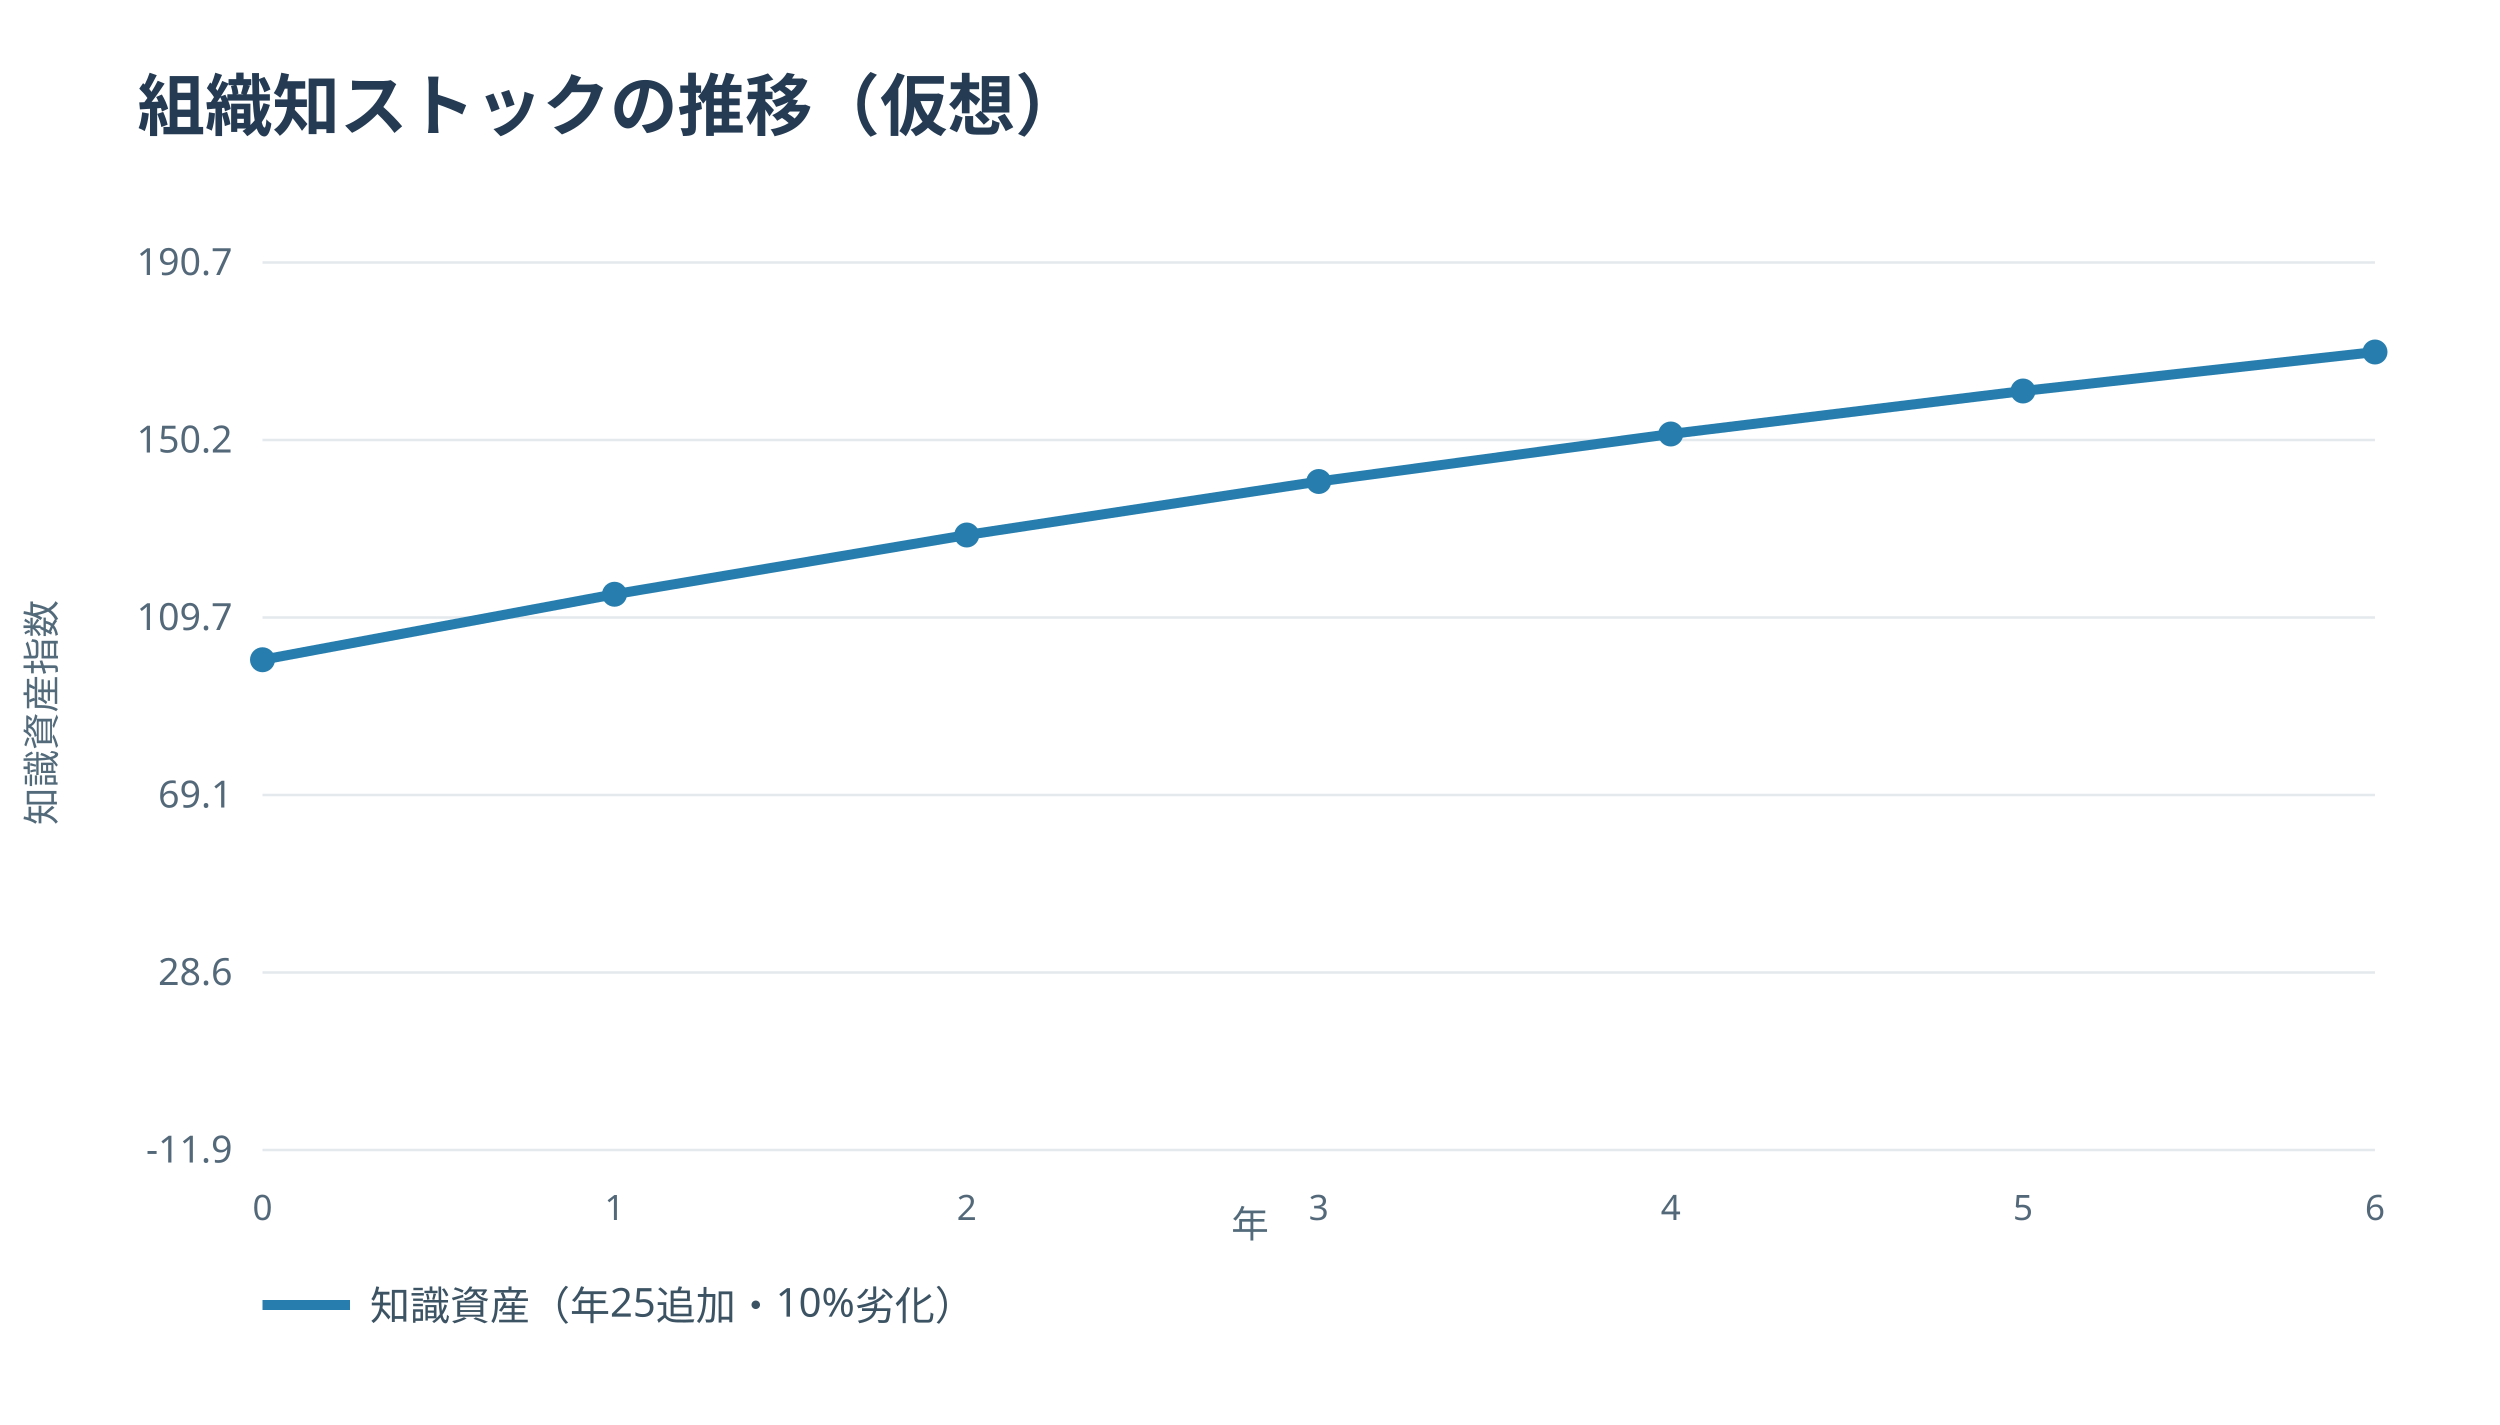
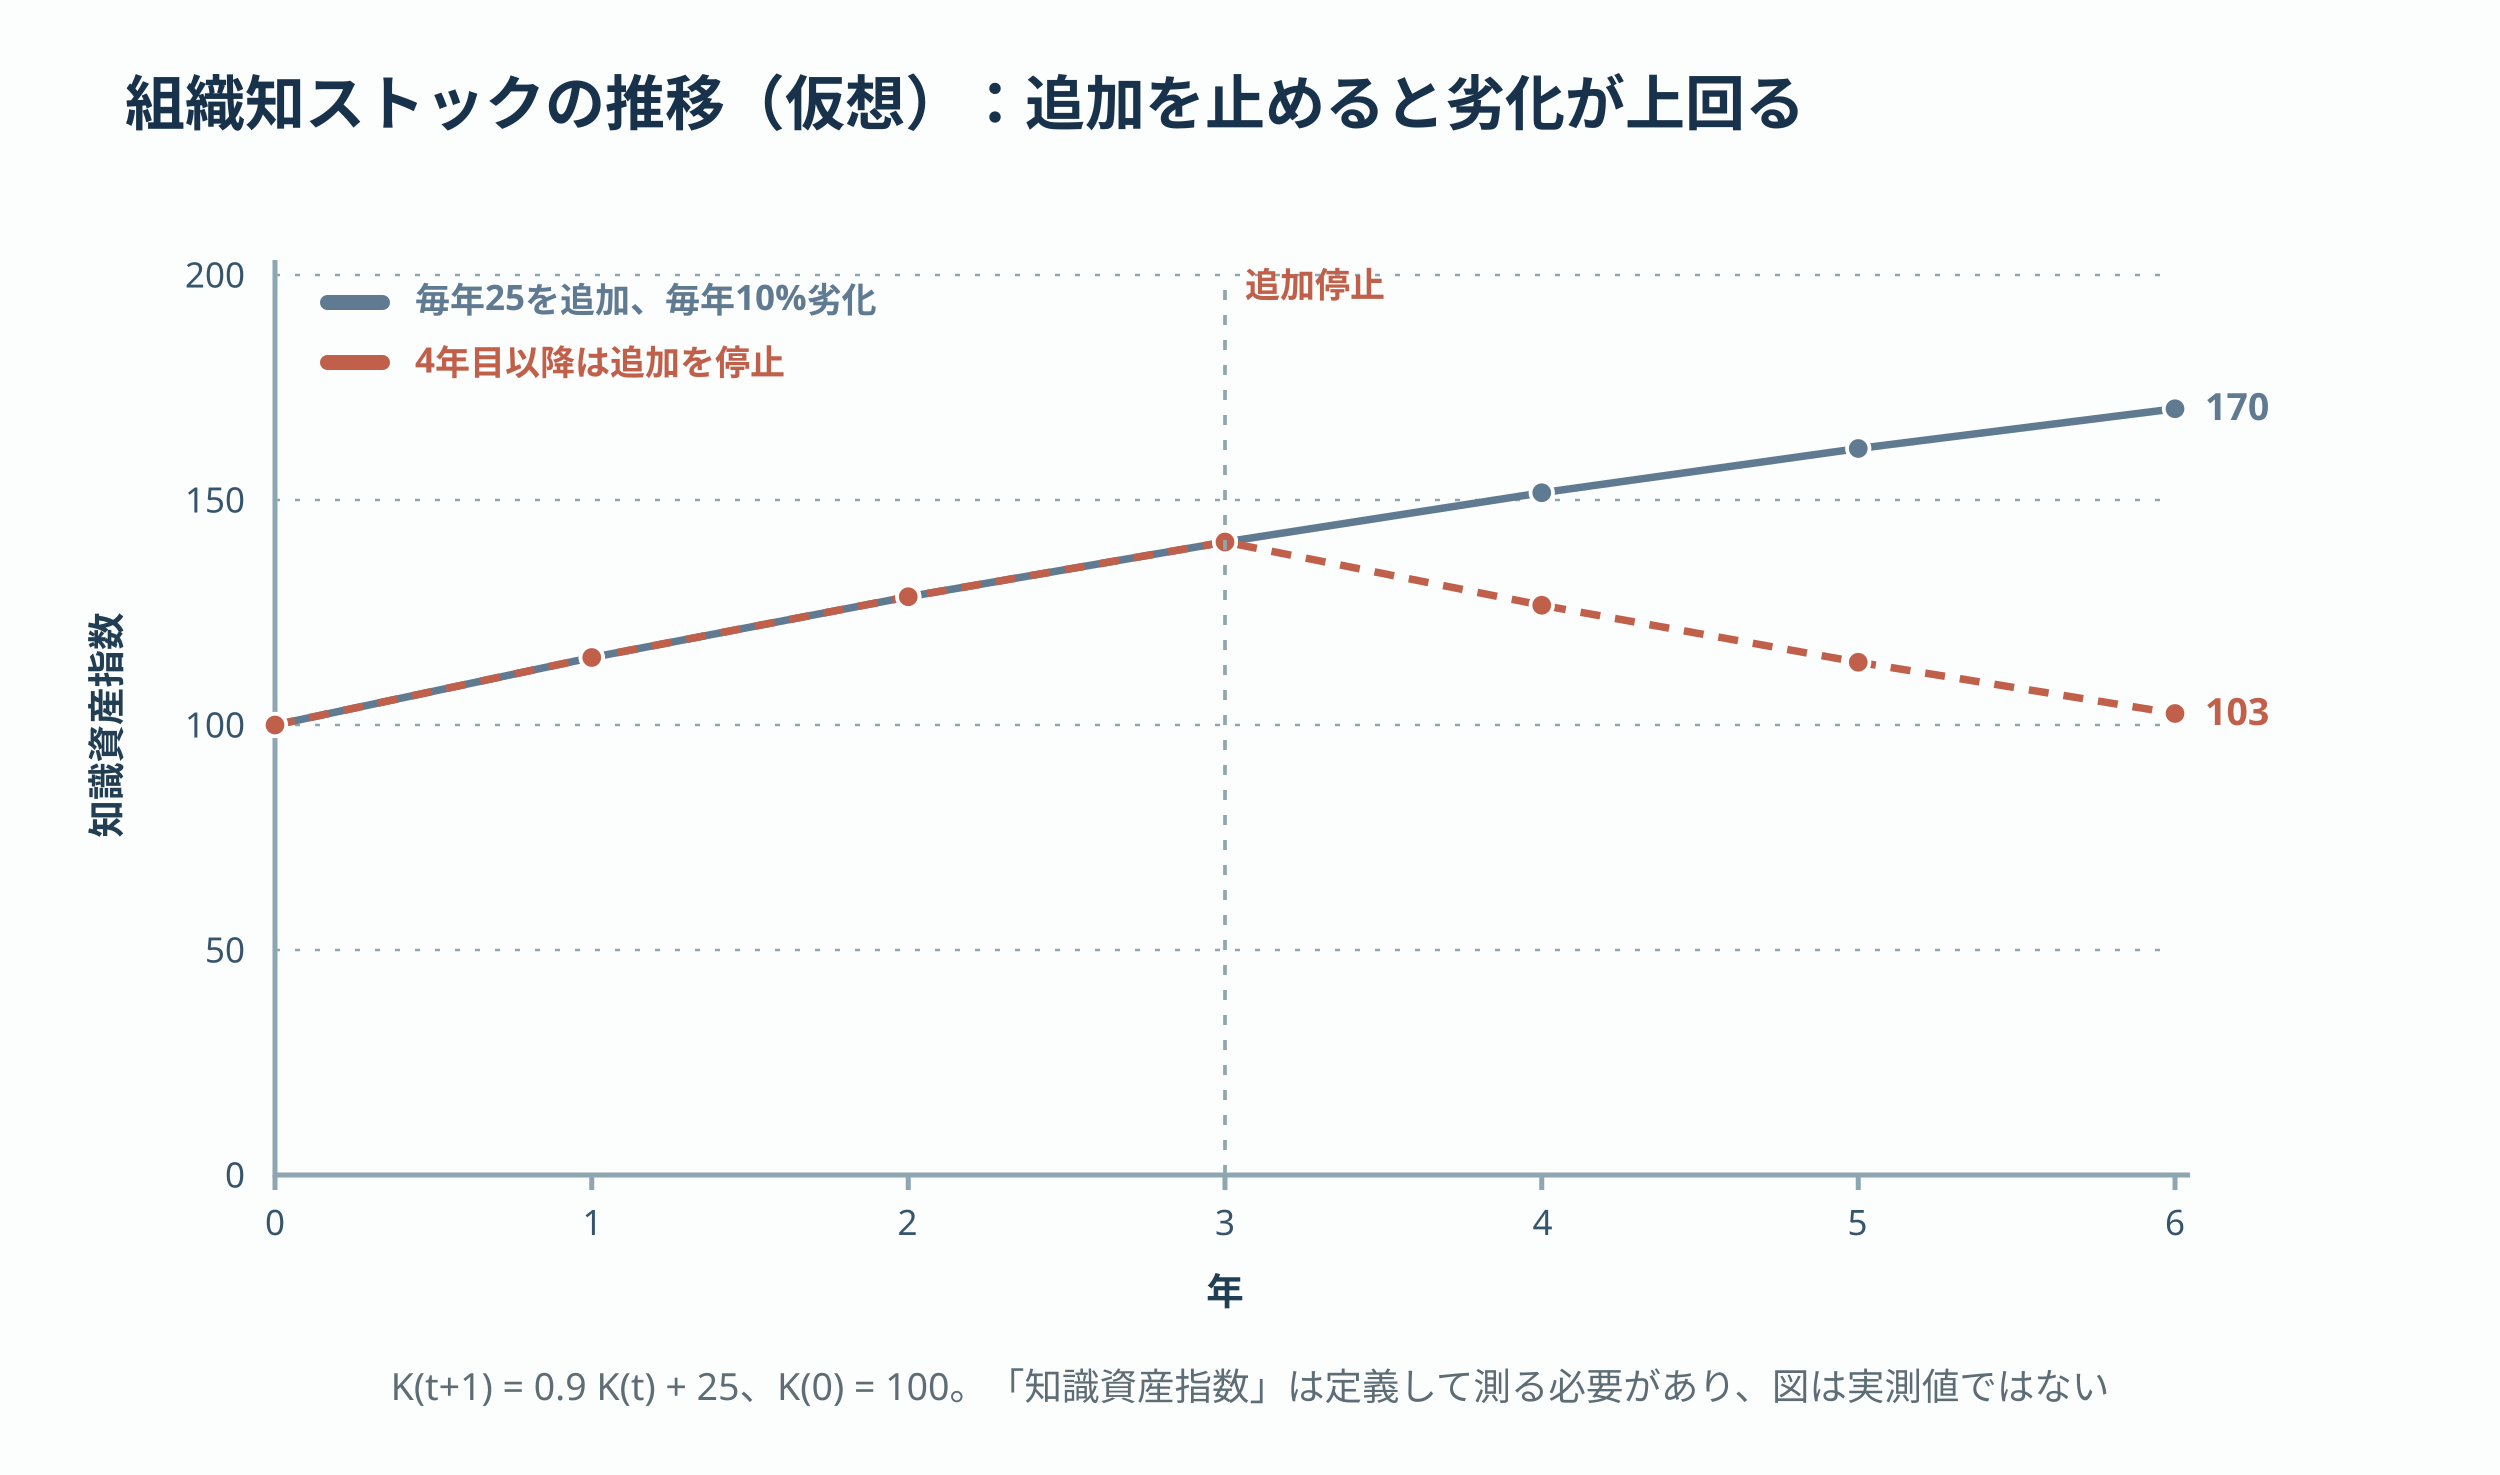
- <svg xmlns="http://www.w3.org/2000/svg" viewBox="0 0 1000 570" width="1000" height="570" role="img" aria-label="組織知ストックの推移（仮想）">
-   <rect width="100%" height="100%" fill="#ffffff" />
-   <text x="55" y="52" font-family="sans-serif" font-size="27" font-weight="bold" fill="#243b53">組織知ストックの推移（仮想）</text>
-   <line x1="105" y1="460.0" x2="950" y2="460.0" stroke="#e3e9ed" />
-   <text x="93" y="465.0" text-anchor="end" font-family="sans-serif" font-size="15" fill="#536879">-11.9</text>
-   <line x1="105" y1="389.0" x2="950" y2="389.0" stroke="#e3e9ed" />
-   <text x="93" y="394.0" text-anchor="end" font-family="sans-serif" font-size="15" fill="#536879">28.6</text>
-   <line x1="105" y1="318.0" x2="950" y2="318.0" stroke="#e3e9ed" />
-   <text x="93" y="323.0" text-anchor="end" font-family="sans-serif" font-size="15" fill="#536879">69.1</text>
-   <line x1="105" y1="247.0" x2="950" y2="247.0" stroke="#e3e9ed" />
-   <text x="93" y="252.0" text-anchor="end" font-family="sans-serif" font-size="15" fill="#536879">109.7</text>
-   <line x1="105" y1="176.0" x2="950" y2="176.0" stroke="#e3e9ed" />
-   <text x="93" y="181.0" text-anchor="end" font-family="sans-serif" font-size="15" fill="#536879">150.2</text>
-   <line x1="105" y1="105.0" x2="950" y2="105.0" stroke="#e3e9ed" />
-   <text x="93" y="110.0" text-anchor="end" font-family="sans-serif" font-size="15" fill="#536879">190.7</text>
-   <text x="105.0" y="488" text-anchor="middle" font-family="sans-serif" font-size="14" fill="#536879">0</text>
-   <text x="245.8" y="488" text-anchor="middle" font-family="sans-serif" font-size="14" fill="#536879">1</text>
-   <text x="386.7" y="488" text-anchor="middle" font-family="sans-serif" font-size="14" fill="#536879">2</text>
-   <text x="527.5" y="488" text-anchor="middle" font-family="sans-serif" font-size="14" fill="#536879">3</text>
-   <text x="668.3" y="488" text-anchor="middle" font-family="sans-serif" font-size="14" fill="#536879">4</text>
-   <text x="809.2" y="488" text-anchor="middle" font-family="sans-serif" font-size="14" fill="#536879">5</text>
-   <text x="950.0" y="488" text-anchor="middle" font-family="sans-serif" font-size="14" fill="#536879">6</text>
-   <polyline points="105.0,263.9 245.8,237.7 386.7,214.0 527.5,192.6 668.3,173.6 809.2,156.4 950.0,140.8" fill="none" stroke="#277eae" stroke-width="4" stroke-linejoin="round" />
-   <circle cx="105.0" cy="263.9" r="5" fill="#277eae" />
-   <circle cx="245.8" cy="237.7" r="5" fill="#277eae" />
-   <circle cx="386.7" cy="214.0" r="5" fill="#277eae" />
-   <circle cx="527.5" cy="192.6" r="5" fill="#277eae" />
-   <circle cx="668.3" cy="173.6" r="5" fill="#277eae" />
-   <circle cx="809.2" cy="156.4" r="5" fill="#277eae" />
-   <circle cx="950.0" cy="140.8" r="5" fill="#277eae" />
-   <line x1="105" y1="522" x2="140" y2="522" stroke="#277eae" stroke-width="4" />
-   <text x="148" y="528" font-family="sans-serif" font-size="16" fill="#3c5363">知識資産（年25追加・10%劣化）</text>
-   <text x="500.0" y="495" text-anchor="middle" font-family="sans-serif" font-size="15" fill="#526a7a">年</text>
-   <text x="22" y="285.0" transform="rotate(-90 22 285.0)" text-anchor="middle" font-family="sans-serif" font-size="15" fill="#526a7a">知識資産指数</text>
+ <svg xmlns="http://www.w3.org/2000/svg" width="1000" height="590" viewBox="0 0 1000 590" role="img" aria-label="知識資産指数の6年間の推移。毎年追加すると170へ増え、4年目以降に追加を止めると10%の劣化で103まで下がる">
+   <rect width="100%" height="100%" fill="#fcfdfd" />
+   <text x="50" y="50" text-anchor="start" font-family="sans-serif" font-size="24" font-weight="700" fill="#18324b">組織知ストックの推移（仮想）：追加を止めると劣化が上回る</text>
+   <path d="M110 470.0 H870" stroke="#8ea6b2" stroke-width="1" stroke-dasharray="2 6" />
+   <text x="98" y="475" text-anchor="end" font-family="sans-serif" font-size="14" fill="#36556d">0</text>
+   <path d="M110 380.0 H870" stroke="#8ea6b2" stroke-width="1" stroke-dasharray="2 6" />
+   <text x="98" y="385" text-anchor="end" font-family="sans-serif" font-size="14" fill="#36556d">50</text>
+   <path d="M110 290.0 H870" stroke="#8ea6b2" stroke-width="1" stroke-dasharray="2 6" />
+   <text x="98" y="295" text-anchor="end" font-family="sans-serif" font-size="14" fill="#36556d">100</text>
+   <path d="M110 200.0 H870" stroke="#8ea6b2" stroke-width="1" stroke-dasharray="2 6" />
+   <text x="98" y="205" text-anchor="end" font-family="sans-serif" font-size="14" fill="#36556d">150</text>
+   <path d="M110 110.0 H870" stroke="#8ea6b2" stroke-width="1" stroke-dasharray="2 6" />
+   <text x="98" y="115" text-anchor="end" font-family="sans-serif" font-size="14" fill="#36556d">200</text>
+   <path d="M110.0 470 v6" stroke="#8ea6b2" stroke-width="2" />
+   <text x="110" y="494" text-anchor="middle" font-family="sans-serif" font-size="14" fill="#36556d">0</text>
+   <path d="M236.7 470 v6" stroke="#8ea6b2" stroke-width="2" />
+   <text x="237" y="494" text-anchor="middle" font-family="sans-serif" font-size="14" fill="#36556d">1</text>
+   <path d="M363.3 470 v6" stroke="#8ea6b2" stroke-width="2" />
+   <text x="363" y="494" text-anchor="middle" font-family="sans-serif" font-size="14" fill="#36556d">2</text>
+   <path d="M490.0 470 v6" stroke="#8ea6b2" stroke-width="2" />
+   <text x="490" y="494" text-anchor="middle" font-family="sans-serif" font-size="14" fill="#36556d">3</text>
+   <path d="M616.7 470 v6" stroke="#8ea6b2" stroke-width="2" />
+   <text x="617" y="494" text-anchor="middle" font-family="sans-serif" font-size="14" fill="#36556d">4</text>
+   <path d="M743.3 470 v6" stroke="#8ea6b2" stroke-width="2" />
+   <text x="743" y="494" text-anchor="middle" font-family="sans-serif" font-size="14" fill="#36556d">5</text>
+   <path d="M870.0 470 v6" stroke="#8ea6b2" stroke-width="2" />
+   <text x="870" y="494" text-anchor="middle" font-family="sans-serif" font-size="14" fill="#36556d">6</text>
+   <path d="M110 104 V470 H876" stroke="#8ea6b2" stroke-width="2" fill="none" />
+   <text x="490" y="522" text-anchor="middle" font-family="sans-serif" font-size="15" font-weight="700" fill="#223e53">年</text>
+   <text x="48" y="290" text-anchor="middle" font-family="sans-serif" font-size="15" font-weight="700" fill="#223e53" transform="rotate(-90 48 290)">知識資産指数</text>
+   <polyline points="110.0,290.0 236.7,263.0 363.3,238.7 490.0,216.8 616.7,197.1 743.3,179.4 870.0,163.5" fill="none" stroke="#607a91" stroke-width="3" />
+   <circle cx="110.0" cy="290.0" r="4.5" fill="#607a91" stroke="#fff" stroke-width="1.5" />
+   <circle cx="236.7" cy="263.0" r="4.5" fill="#607a91" stroke="#fff" stroke-width="1.5" />
+   <circle cx="363.3" cy="238.7" r="4.5" fill="#607a91" stroke="#fff" stroke-width="1.5" />
+   <circle cx="490.0" cy="216.8" r="4.5" fill="#607a91" stroke="#fff" stroke-width="1.5" />
+   <circle cx="616.7" cy="197.1" r="4.5" fill="#607a91" stroke="#fff" stroke-width="1.5" />
+   <circle cx="743.3" cy="179.4" r="4.5" fill="#607a91" stroke="#fff" stroke-width="1.5" />
+   <circle cx="870.0" cy="163.5" r="4.5" fill="#607a91" stroke="#fff" stroke-width="1.5" />
+   <text x="882" y="168" text-anchor="start" font-family="sans-serif" font-size="15" font-weight="700" fill="#607a91">170</text>
+   <rect x="128" y="118" width="28" height="6" rx="3" fill="#607a91" />
+   <text x="166" y="125" text-anchor="start" font-family="sans-serif" font-size="14" font-weight="700" fill="#607a91">毎年25を追加、毎年10%劣化</text>
+   <polyline points="110.0,290.0 236.7,263.0 363.3,238.7 490.0,216.8 616.7,242.1 743.3,264.9 870.0,285.4" fill="none" stroke="#c0604a" stroke-width="3" stroke-dasharray="8 6" />
+   <circle cx="110.0" cy="290.0" r="4.5" fill="#c0604a" stroke="#fff" stroke-width="1.5" />
+   <circle cx="236.7" cy="263.0" r="4.5" fill="#c0604a" stroke="#fff" stroke-width="1.5" />
+   <circle cx="363.3" cy="238.7" r="4.5" fill="#c0604a" stroke="#fff" stroke-width="1.5" />
+   <circle cx="490.0" cy="216.8" r="4.5" fill="#c0604a" stroke="#fff" stroke-width="1.5" />
+   <circle cx="616.7" cy="242.1" r="4.5" fill="#c0604a" stroke="#fff" stroke-width="1.5" />
+   <circle cx="743.3" cy="264.9" r="4.5" fill="#c0604a" stroke="#fff" stroke-width="1.5" />
+   <circle cx="870.0" cy="285.4" r="4.5" fill="#c0604a" stroke="#fff" stroke-width="1.5" />
+   <text x="882" y="290" text-anchor="start" font-family="sans-serif" font-size="15" font-weight="700" fill="#c0604a">103</text>
+   <rect x="128" y="142" width="28" height="6" rx="3" fill="#c0604a" />
+   <text x="166" y="149" text-anchor="start" font-family="sans-serif" font-size="14" font-weight="700" fill="#c0604a">4年目以降は追加を停止</text>
+   <path d="M490.0 470.0 V110.0" stroke="#8ea6b2" stroke-width="1.5" stroke-dasharray="4 6" />
+   <text x="498" y="119" text-anchor="start" font-family="sans-serif" font-size="14" font-weight="700" fill="#c0604a">追加停止</text>
+   <text x="500" y="560" text-anchor="middle" font-family="sans-serif" font-size="15" fill="#5d6c75">K(t+1) = 0.9 K(t) + 25、K(0) = 100。「知識資産指数」は定義して測る必要があり、図は実測値ではない</text>
</svg>
